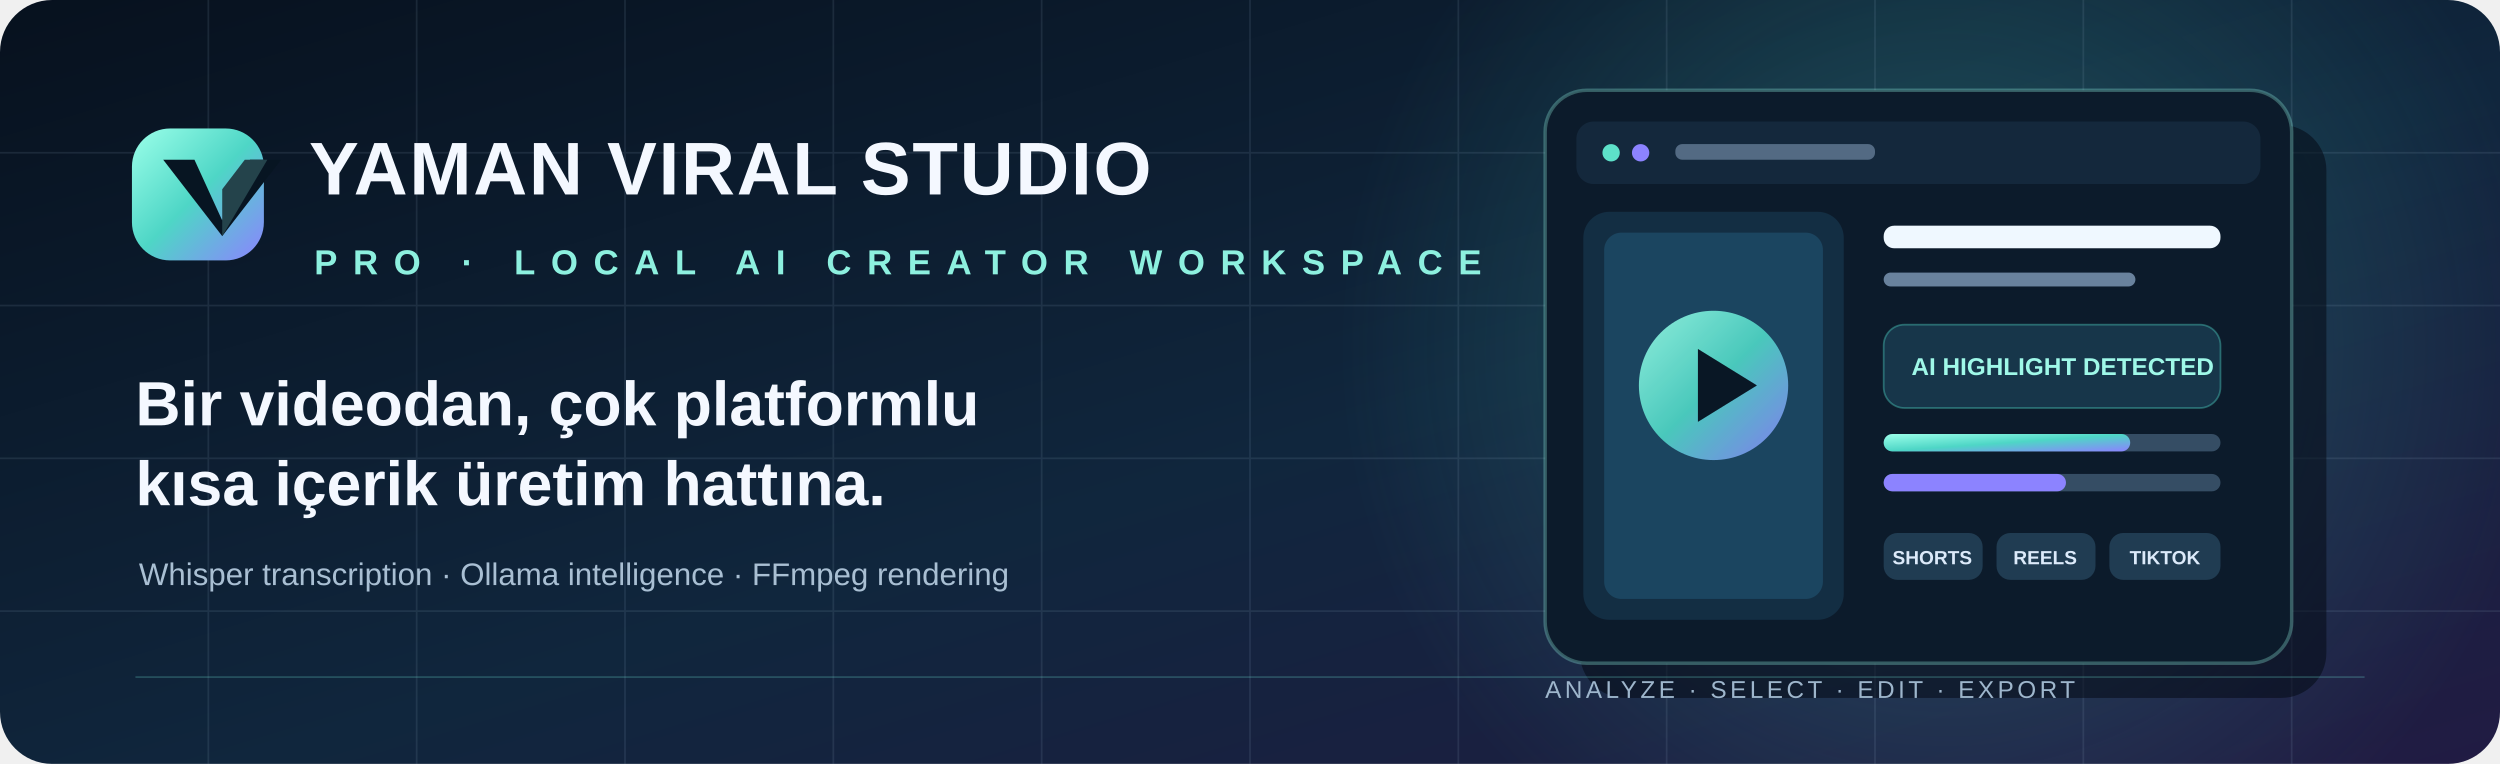
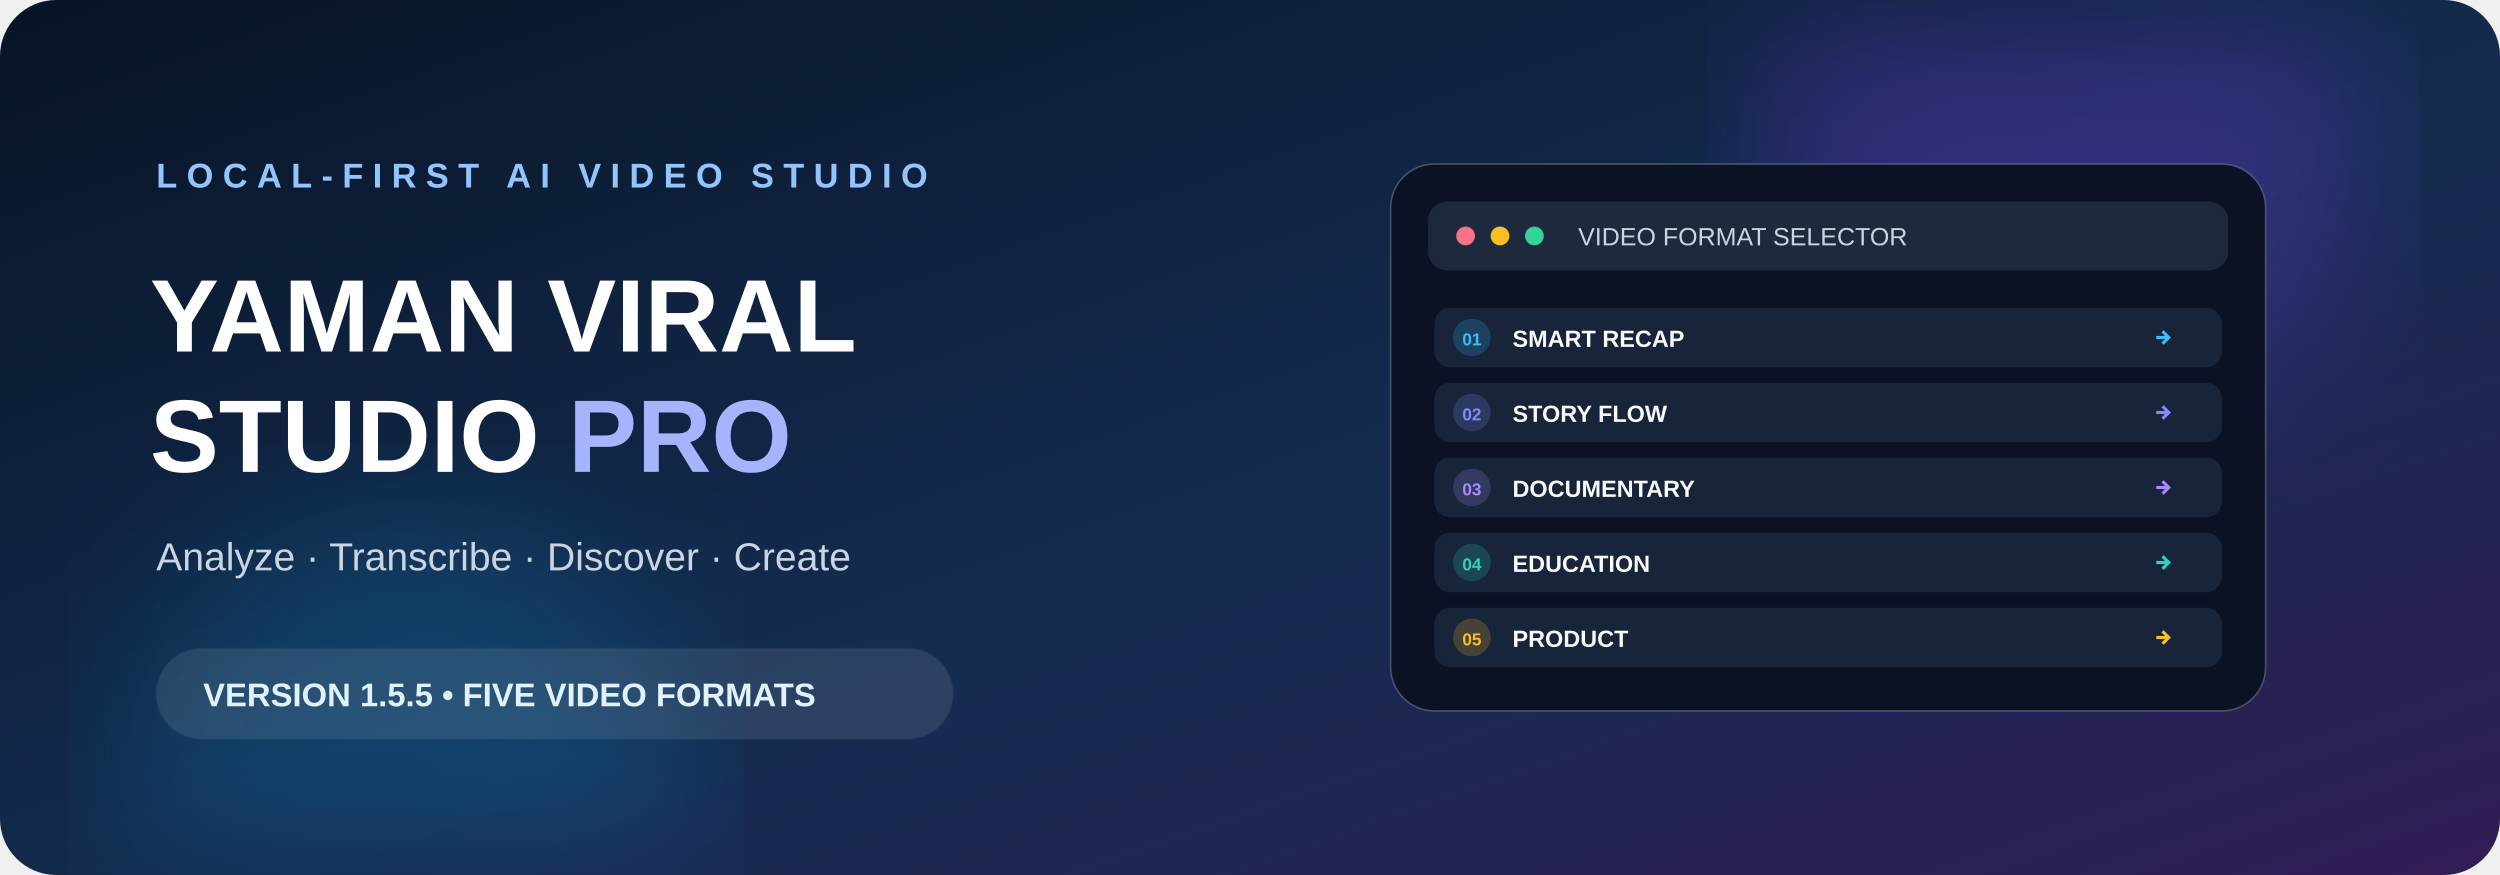
- <svg xmlns="http://www.w3.org/2000/svg" width="1440" height="440" viewBox="0 0 1440 440" role="img" aria-labelledby="t d">
+ <svg xmlns="http://www.w3.org/2000/svg" width="1600" height="560" viewBox="0 0 1600 560" role="img" aria-labelledby="t d">
  <defs>
    <linearGradient id="bg" x2="1" y2="1">
-       <stop stop-color="#07111e" />
-       <stop offset=".55" stop-color="#10263d" />
-       <stop offset="1" stop-color="#211b43" />
+       <stop stop-color="#081426" />
+       <stop offset=".55" stop-color="#142c50" />
+       <stop offset="1" stop-color="#311d55" />
    </linearGradient>
-     <linearGradient id="mint" x1="0" y1="0" x2="1" y2="1">
-       <stop stop-color="#9bffe9" />
-       <stop offset=".5" stop-color="#4ed6c6" />
-       <stop offset="1" stop-color="#8c83ff" />
+     <linearGradient id="glow" x2="1">
+       <stop stop-color="#38bdf8" />
+       <stop offset="1" stop-color="#a78bfa" />
    </linearGradient>
-     <radialGradient id="glow">
-       <stop stop-color="#4ed6c6" stop-opacity=".28" />
-       <stop offset="1" stop-color="#4ed6c6" stop-opacity="0" />
-     </radialGradient>
+     <filter id="blur">
+       <feGaussianBlur stdDeviation="48" />
+     </filter>
  </defs>
-   <rect width="1440" height="440" rx="30" fill="url(#bg)" />
-   <circle cx="1120" cy="200" r="350" fill="url(#glow)" />
-   <g opacity=".12" stroke="#9ebbd2">
-     <path d="M0 88H1440M0 176H1440M0 264H1440M0 352H1440" />
-     <path d="M120 0V440M240 0V440M360 0V440M480 0V440M600 0V440M720 0V440M840 0V440M960 0V440M1080 0V440M1200 0V440M1320 0V440" />
+   <rect width="1600" height="560" rx="36" fill="url(#bg)" />
+   <circle cx="1320" cy="90" r="190" fill="#7c3aed" opacity=".28" filter="url(#blur)" />
+   <circle cx="260" cy="500" r="180" fill="#0ea5e9" opacity=".18" filter="url(#blur)" />
+   <g font-family="Segoe UI,Arial,sans-serif">
+     <text x="100" y="120" fill="#93c5fd" font-size="22" font-weight="700" letter-spacing="6">LOCAL-FIRST AI VIDEO STUDIO</text>
+     <text x="96" y="225" fill="#fff" font-size="66" font-weight="800">YAMAN VIRAL</text>
+     <text x="96" y="302" fill="#fff" font-size="66" font-weight="800">STUDIO <tspan fill="#a5b4fc">PRO</tspan>
+     </text>
+     <text x="100" y="365" fill="#cbd5e1" font-size="25">Analyze · Transcribe · Discover · Create</text>
+     <rect x="100" y="415" width="510" height="58" rx="29" fill="#ffffff" opacity=".1" stroke="#93c5fd" stroke-opacity=".45" />
+     <text x="130" y="452" fill="#e0f2fe" font-size="21" font-weight="600">VERSION 1.5.5  •  FIVE VIDEO FORMATS</text>
  </g>
-   <g transform="translate(76 74)">
-     <rect width="76" height="76" rx="22" fill="url(#mint)" />
-     <path d="M18 18h18l16 35 16-35h18L52 62z" fill="#071522" />
-     <path d="M52 35 65 18h13L52 62z" fill="#24434b" />
+   <g transform="translate(890 105)">
+     <rect width="560" height="350" rx="28" fill="#0b1224" stroke="#64748b" stroke-opacity=".65" />
+     <rect x="24" y="24" width="512" height="44" rx="12" fill="#1e293b" />
+     <circle cx="48" cy="46" r="6" fill="#fb7185" />
+     <circle cx="70" cy="46" r="6" fill="#fbbf24" />
+     <circle cx="92" cy="46" r="6" fill="#34d399" />
+     <text x="120" y="52" fill="#cbd5e1" font-size="16" font-family="Arial">VIDEO FORMAT SELECTOR</text>
+     <rect x="28" y="92" width="504" height="38" rx="10" fill="#17243a" />
+     <circle cx="52" cy="111" r="12" fill="#38bdf8" opacity=".2" />
+     <text x="52" y="116" text-anchor="middle" fill="#38bdf8" font-size="11" font-family="Arial" font-weight="700">01</text>
+     <text x="78" y="117" fill="#f8fafc" font-size="15" font-family="Arial" font-weight="700">SMART RECAP</text>
+     <path d="M490 111 l8 0 m-4 -4 l4 4 -4 4" stroke="#38bdf8" fill="none" stroke-width="2" />
+     <rect x="28" y="140" width="504" height="38" rx="10" fill="#17243a" />
+     <circle cx="52" cy="159" r="12" fill="#818cf8" opacity=".2" />
+     <text x="52" y="164" text-anchor="middle" fill="#818cf8" font-size="11" font-family="Arial" font-weight="700">02</text>
+     <text x="78" y="165" fill="#f8fafc" font-size="15" font-family="Arial" font-weight="700">STORY FLOW</text>
+     <path d="M490 159 l8 0 m-4 -4 l4 4 -4 4" stroke="#818cf8" fill="none" stroke-width="2" />
+     <rect x="28" y="188" width="504" height="38" rx="10" fill="#17243a" />
+     <circle cx="52" cy="207" r="12" fill="#a78bfa" opacity=".2" />
+     <text x="52" y="212" text-anchor="middle" fill="#a78bfa" font-size="11" font-family="Arial" font-weight="700">03</text>
+     <text x="78" y="213" fill="#f8fafc" font-size="15" font-family="Arial" font-weight="700">DOCUMENTARY</text>
+     <path d="M490 207 l8 0 m-4 -4 l4 4 -4 4" stroke="#a78bfa" fill="none" stroke-width="2" />
+     <rect x="28" y="236" width="504" height="38" rx="10" fill="#17243a" />
+     <circle cx="52" cy="255" r="12" fill="#2dd4bf" opacity=".2" />
+     <text x="52" y="260" text-anchor="middle" fill="#2dd4bf" font-size="11" font-family="Arial" font-weight="700">04</text>
+     <text x="78" y="261" fill="#f8fafc" font-size="15" font-family="Arial" font-weight="700">EDUCATION</text>
+     <path d="M490 255 l8 0 m-4 -4 l4 4 -4 4" stroke="#2dd4bf" fill="none" stroke-width="2" />
+     <rect x="28" y="284" width="504" height="38" rx="10" fill="#17243a" />
+     <circle cx="52" cy="303" r="12" fill="#fbbf24" opacity=".2" />
+     <text x="52" y="308" text-anchor="middle" fill="#fbbf24" font-size="11" font-family="Arial" font-weight="700">05</text>
+     <text x="78" y="309" fill="#f8fafc" font-size="15" font-family="Arial" font-weight="700">PRODUCT</text>
+     <path d="M490 303 l8 0 m-4 -4 l4 4 -4 4" stroke="#fbbf24" fill="none" stroke-width="2" />
  </g>
-   <text x="178" y="112" fill="#f4f8ff" font-family="Arial,sans-serif" font-size="43" font-weight="800" letter-spacing="1">YAMAN VIRAL STUDIO</text>
-   <text x="181" y="158" fill="#8df0df" font-family="Arial,sans-serif" font-size="20" font-weight="700" letter-spacing="9">PRO · LOCAL AI CREATOR WORKSPACE</text>
-   <text x="78" y="245" fill="#f4f8ff" font-family="Arial,sans-serif" font-size="36" font-weight="700">Bir videodan, çok platformlu</text>
-   <text x="78" y="291" fill="#f4f8ff" font-family="Arial,sans-serif" font-size="36" font-weight="700">kısa içerik üretim hattına.</text>
-   <text x="80" y="337" fill="#a9bfd3" font-family="Arial,sans-serif" font-size="18">Whisper transcription · Ollama intelligence · FFmpeg rendering</text>
-   <g transform="translate(890 52)">
-     <rect x="20" y="20" width="430" height="330" rx="26" fill="#030914" opacity=".55" />
-     <rect width="430" height="330" rx="24" fill="#0c1b2b" stroke="#8debdc" stroke-opacity=".32" stroke-width="2" />
-     <rect x="18" y="18" width="394" height="36" rx="10" fill="#14283c" />
-     <circle cx="38" cy="36" r="5" fill="#5de1c9" />
-     <circle cx="55" cy="36" r="5" fill="#8c83ff" />
-     <rect x="75" y="31" width="115" height="9" rx="4" fill="#536a83" />
-     <rect x="22" y="70" width="150" height="235" rx="15" fill="#132e43" />
-     <rect x="34" y="82" width="126" height="211" rx="10" fill="#1b4560" />
-     <circle cx="97" cy="170" r="43" fill="url(#mint)" opacity=".9" />
-     <path d="m88 149 34 21-34 21z" fill="#091725" />
-     <rect x="195" y="78" width="194" height="13" rx="6" fill="#eff8ff" />
-     <rect x="195" y="105" width="145" height="8" rx="4" fill="#69829d" />
-     <rect x="195" y="135" width="194" height="48" rx="12" fill="#17364a" stroke="#4ed6c6" stroke-opacity=".4" />
-     <text x="211" y="164" fill="#9ff8e8" font-family="Arial" font-size="14" font-weight="700">AI HIGHLIGHT DETECTED</text>
-     <rect x="195" y="198" width="194" height="10" rx="5" fill="#354d64" />
-     <rect x="195" y="198" width="142" height="10" rx="5" fill="url(#mint)" />
-     <rect x="195" y="221" width="194" height="10" rx="5" fill="#354d64" />
-     <rect x="195" y="221" width="105" height="10" rx="5" fill="#8c83ff" />
-     <g font-family="Arial" font-size="11" font-weight="700">
-       <rect x="195" y="255" width="57" height="27" rx="8" fill="#203c52" />
-       <text x="223" y="273" text-anchor="middle" fill="#dceafa">SHORTS</text>
-       <rect x="260" y="255" width="57" height="27" rx="8" fill="#203c52" />
-       <text x="288" y="273" text-anchor="middle" fill="#dceafa">REELS</text>
-       <rect x="325" y="255" width="64" height="27" rx="8" fill="#203c52" />
-       <text x="357" y="273" text-anchor="middle" fill="#dceafa">TIKTOK</text>
-     </g>
-   </g>
-   <text x="890" y="402" fill="#9eb6cc" font-family="Arial" font-size="14" letter-spacing="2">ANALYZE · SELECT · EDIT · EXPORT</text>
-   <path d="M78 390H1362" stroke="#6de0d2" stroke-opacity=".24" />
</svg>
